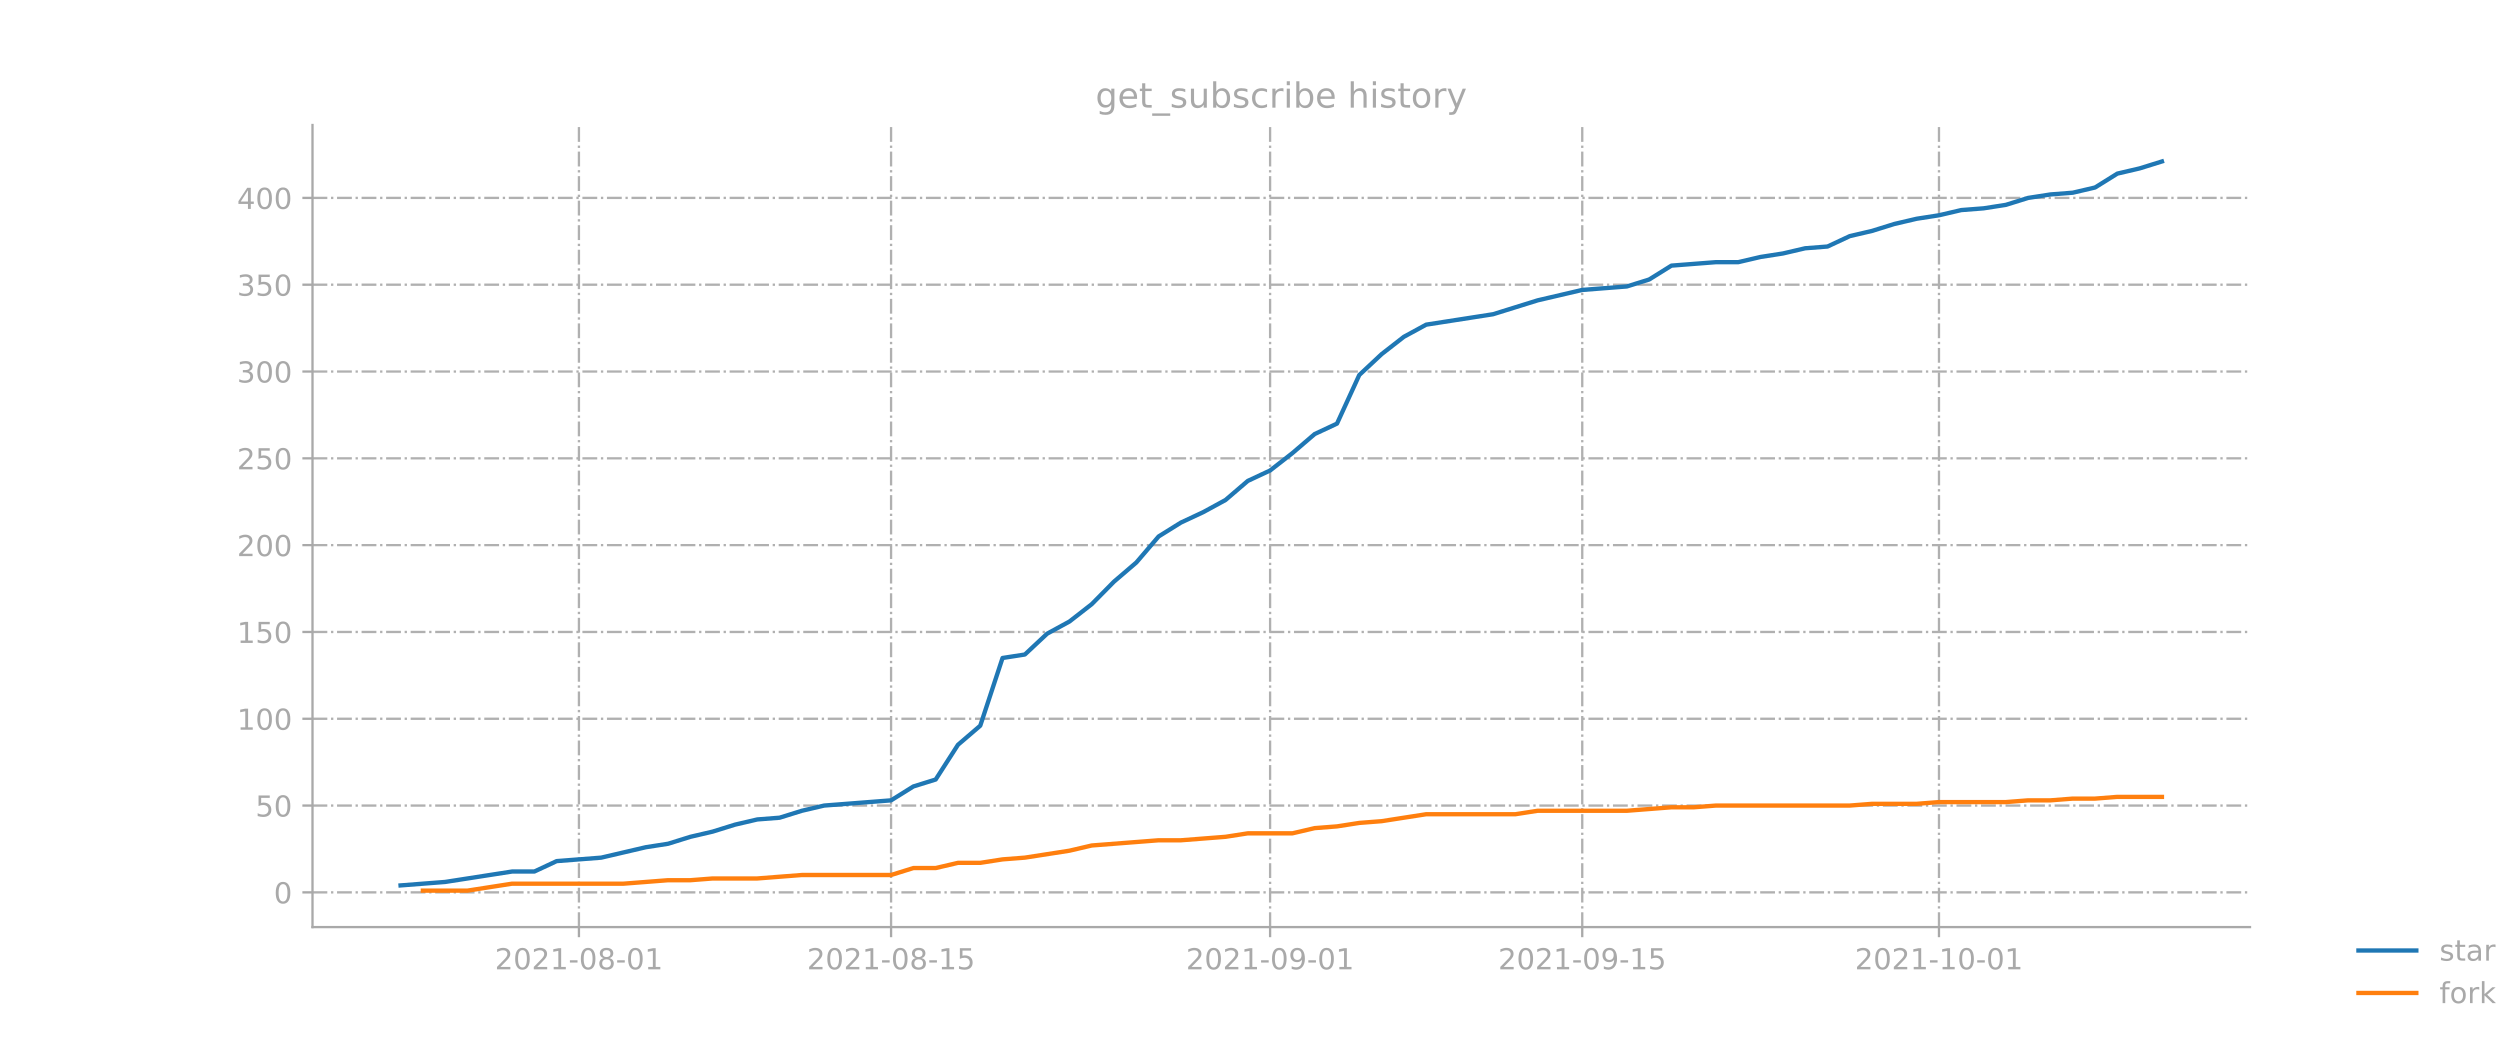
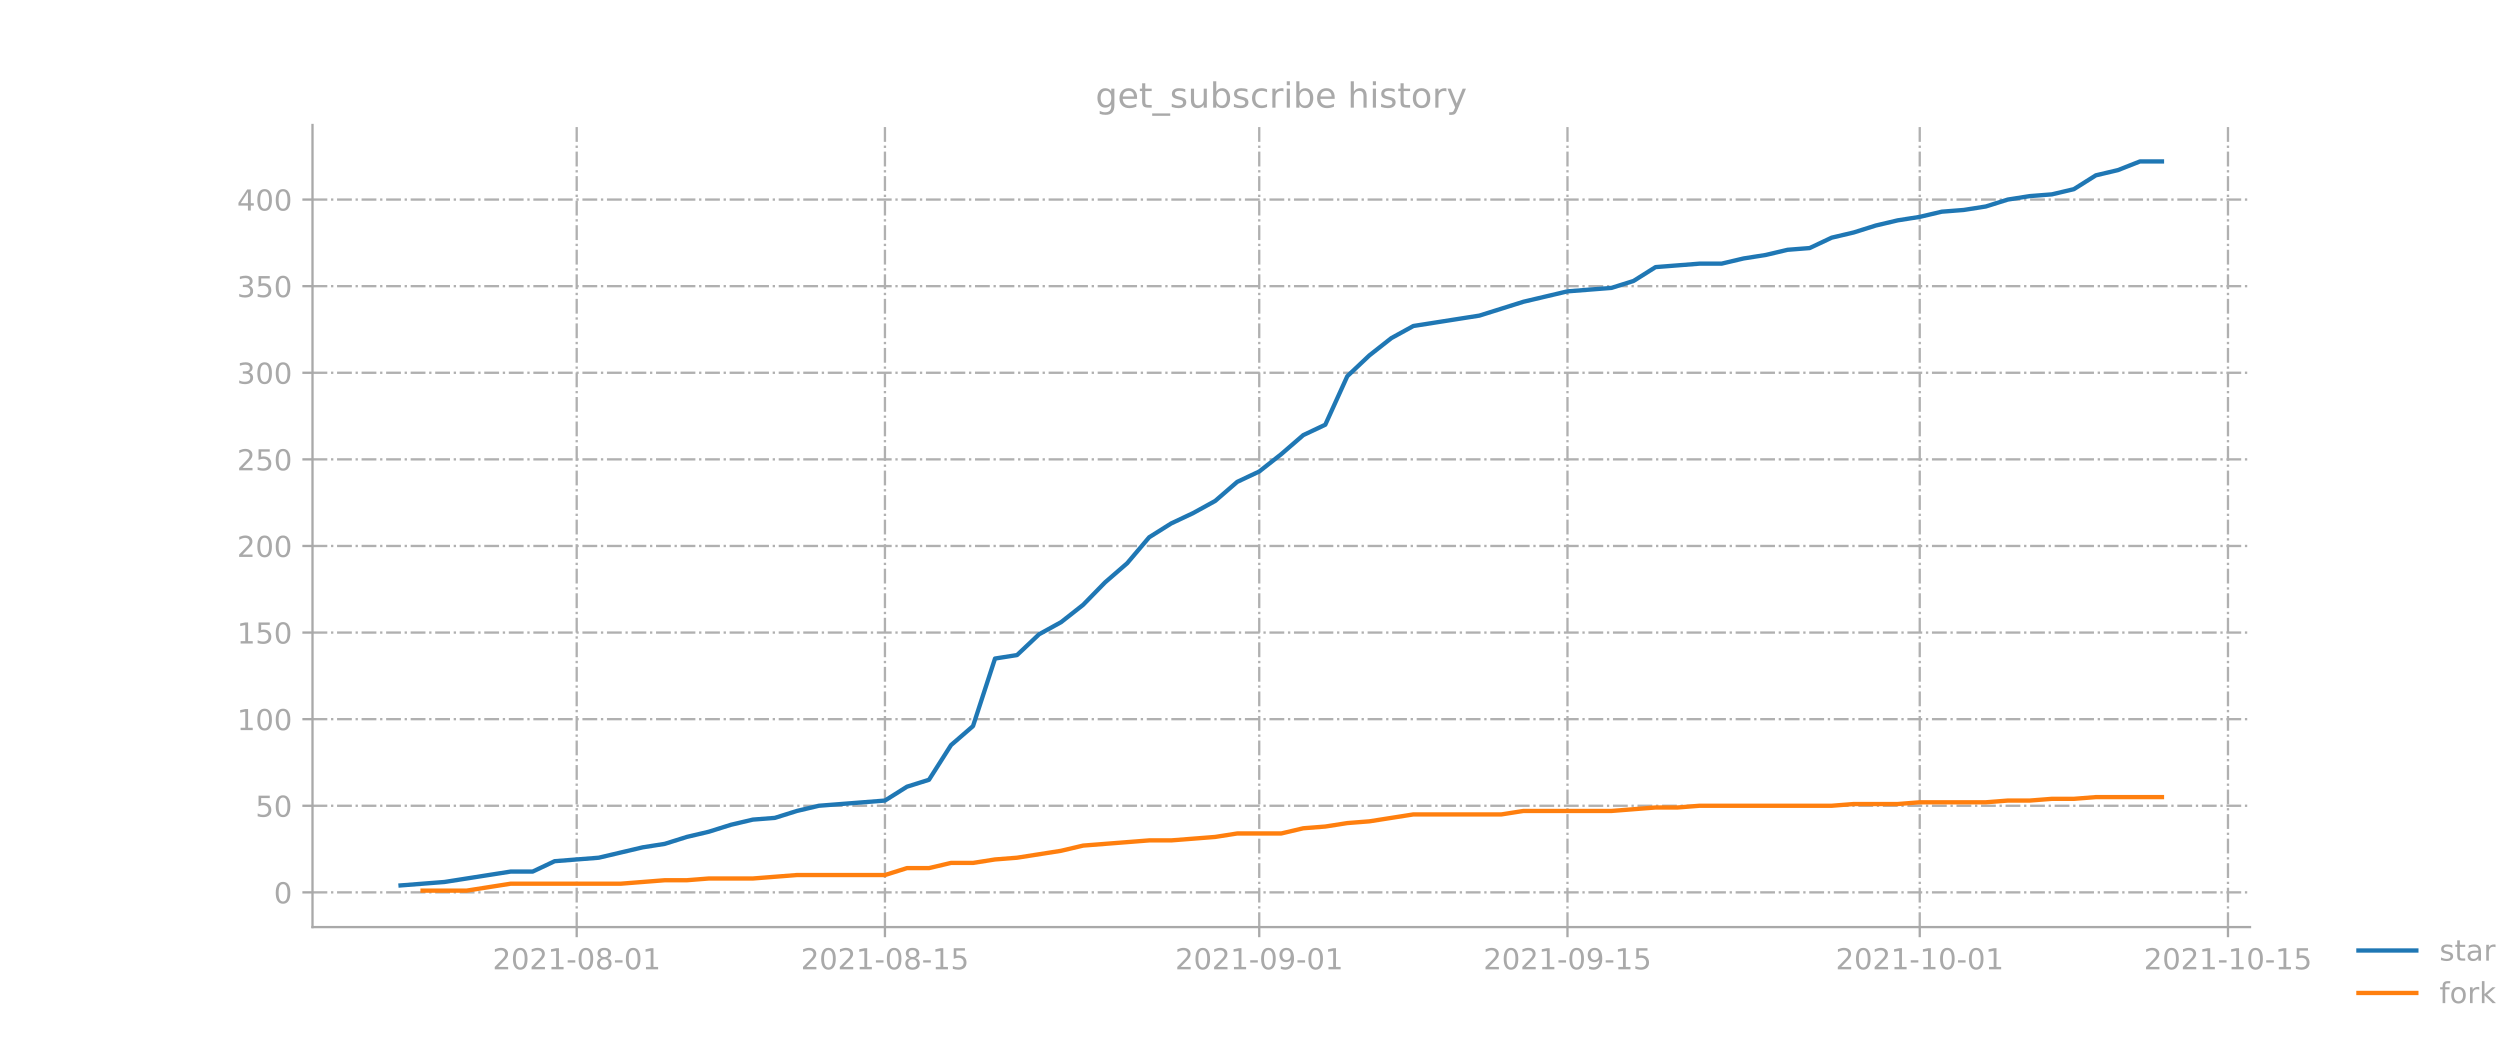
<svg xmlns="http://www.w3.org/2000/svg" xmlns:xlink="http://www.w3.org/1999/xlink" height="360pt" version="1.1" viewBox="0 0 864 360" width="864pt">
  <defs>
    <style type="text/css">*{stroke-linecap:butt;stroke-linejoin:round;}</style>
  </defs>
  <g id="figure_1">
    <g id="patch_1">
      <path d="M 0 360  L 864 360  L 864 0  L 0 0  z " style="fill:none;opacity:0;" />
    </g>
    <g id="axes_1">
      <g id="patch_2">
        <path d="M 108 320.4  L 777.6 320.4  L 777.6 43.2  L 108 43.2  z " style="fill:none;opacity:0;" />
      </g>
      <g id="matplotlib.axis_1">
        <g id="xtick_1">
          <g id="line2d_1">
-             <path clip-path="url(#p5ab5c7ff45)" d="M 200.08 320.4  L 200.08 43.2  " style="fill:none;stroke:#b0b0b0;stroke-dasharray:5.12,1.28,0.8,1.28;stroke-dashoffset:0;stroke-width:0.8;" />
+             <path clip-path="url(#p2d2131aa08)" d="M 199.309 320.4  L 199.309 43.2  " style="fill:none;stroke:#b0b0b0;stroke-dasharray:5.12,1.28,0.8,1.28;stroke-dashoffset:0;stroke-width:0.8;" />
          </g>
          <g id="line2d_2">
            <defs>
-               <path d="M 0 0  L 0 3.5  " id="m66e7837e22" style="stroke:#a9a9a9;stroke-width:0.8;" />
+               <path d="M 0 0  L 0 3.5  " id="mdf7e0c6a98" style="stroke:#a9a9a9;stroke-width:0.8;" />
            </defs>
            <g>
-               <use style="fill:#a9a9a9;stroke:#a9a9a9;stroke-width:0.8;" x="200.08" xlink:href="#m66e7837e22" y="320.4" />
+               <use style="fill:#a9a9a9;stroke:#a9a9a9;stroke-width:0.8;" x="199.309" xlink:href="#mdf7e0c6a98" y="320.4" />
            </g>
          </g>
          <g id="text_1">
-             <g style="fill:#a9a9a9;" transform="translate(171.0218 334.9984)scale(0.1 -0.1)">
+             <g style="fill:#a9a9a9;" transform="translate(170.2513 334.9984)scale(0.1 -0.1)">
              <defs>
                <path d="M 1228 531  L 3431 531  L 3431 0  L 469 0  L 469 531  Q 828 903 1448 1529  Q 2069 2156 2228 2338  Q 2531 2678 2651 2914  Q 2772 3150 2772 3378  Q 2772 3750 2511 3984  Q 2250 4219 1831 4219  Q 1534 4219 1204 4116  Q 875 4013 500 3803  L 500 4441  Q 881 4594 1212 4672  Q 1544 4750 1819 4750  Q 2544 4750 2975 4387  Q 3406 4025 3406 3419  Q 3406 3131 3298 2873  Q 3191 2616 2906 2266  Q 2828 2175 2409 1742  Q 1991 1309 1228 531  z " id="DejaVuSans-32" transform="scale(0.015625)" />
                <path d="M 2034 4250  Q 1547 4250 1301 3770  Q 1056 3291 1056 2328  Q 1056 1369 1301 889  Q 1547 409 2034 409  Q 2525 409 2770 889  Q 3016 1369 3016 2328  Q 3016 3291 2770 3770  Q 2525 4250 2034 4250  z M 2034 4750  Q 2819 4750 3233 4129  Q 3647 3509 3647 2328  Q 3647 1150 3233 529  Q 2819 -91 2034 -91  Q 1250 -91 836 529  Q 422 1150 422 2328  Q 422 3509 836 4129  Q 1250 4750 2034 4750  z " id="DejaVuSans-30" transform="scale(0.015625)" />
                <path d="M 794 531  L 1825 531  L 1825 4091  L 703 3866  L 703 4441  L 1819 4666  L 2450 4666  L 2450 531  L 3481 531  L 3481 0  L 794 0  L 794 531  z " id="DejaVuSans-31" transform="scale(0.015625)" />
                <path d="M 313 2009  L 1997 2009  L 1997 1497  L 313 1497  L 313 2009  z " id="DejaVuSans-2d" transform="scale(0.015625)" />
                <path d="M 2034 2216  Q 1584 2216 1326 1975  Q 1069 1734 1069 1313  Q 1069 891 1326 650  Q 1584 409 2034 409  Q 2484 409 2743 651  Q 3003 894 3003 1313  Q 3003 1734 2745 1975  Q 2488 2216 2034 2216  z M 1403 2484  Q 997 2584 770 2862  Q 544 3141 544 3541  Q 544 4100 942 4425  Q 1341 4750 2034 4750  Q 2731 4750 3128 4425  Q 3525 4100 3525 3541  Q 3525 3141 3298 2862  Q 3072 2584 2669 2484  Q 3125 2378 3379 2068  Q 3634 1759 3634 1313  Q 3634 634 3220 271  Q 2806 -91 2034 -91  Q 1263 -91 848 271  Q 434 634 434 1313  Q 434 1759 690 2068  Q 947 2378 1403 2484  z M 1172 3481  Q 1172 3119 1398 2916  Q 1625 2713 2034 2713  Q 2441 2713 2670 2916  Q 2900 3119 2900 3481  Q 2900 3844 2670 4047  Q 2441 4250 2034 4250  Q 1625 4250 1398 4047  Q 1172 3844 1172 3481  z " id="DejaVuSans-38" transform="scale(0.015625)" />
              </defs>
              <use xlink:href="#DejaVuSans-32" />
              <use x="63.623" xlink:href="#DejaVuSans-30" />
              <use x="127.246" xlink:href="#DejaVuSans-32" />
              <use x="190.869" xlink:href="#DejaVuSans-31" />
              <use x="254.492" xlink:href="#DejaVuSans-2d" />
              <use x="290.576" xlink:href="#DejaVuSans-30" />
              <use x="354.199" xlink:href="#DejaVuSans-38" />
              <use x="417.822" xlink:href="#DejaVuSans-2d" />
              <use x="453.906" xlink:href="#DejaVuSans-30" />
              <use x="517.529" xlink:href="#DejaVuSans-31" />
            </g>
          </g>
        </g>
        <g id="xtick_2">
          <g id="line2d_3">
-             <path clip-path="url(#p5ab5c7ff45)" d="M 307.955 320.4  L 307.955 43.2  " style="fill:none;stroke:#b0b0b0;stroke-dasharray:5.12,1.28,0.8,1.28;stroke-dashoffset:0;stroke-width:0.8;" />
+             <path clip-path="url(#p2d2131aa08)" d="M 305.836 320.4  L 305.836 43.2  " style="fill:none;stroke:#b0b0b0;stroke-dasharray:5.12,1.28,0.8,1.28;stroke-dashoffset:0;stroke-width:0.8;" />
          </g>
          <g id="line2d_4">
            <g>
-               <use style="fill:#a9a9a9;stroke:#a9a9a9;stroke-width:0.8;" x="307.955" xlink:href="#m66e7837e22" y="320.4" />
+               <use style="fill:#a9a9a9;stroke:#a9a9a9;stroke-width:0.8;" x="305.836" xlink:href="#mdf7e0c6a98" y="320.4" />
            </g>
          </g>
          <g id="text_2">
-             <g style="fill:#a9a9a9;" transform="translate(278.8975 334.9984)scale(0.1 -0.1)">
+             <g style="fill:#a9a9a9;" transform="translate(276.7786 334.9984)scale(0.1 -0.1)">
              <defs>
                <path d="M 691 4666  L 3169 4666  L 3169 4134  L 1269 4134  L 1269 2991  Q 1406 3038 1543 3061  Q 1681 3084 1819 3084  Q 2600 3084 3056 2656  Q 3513 2228 3513 1497  Q 3513 744 3044 326  Q 2575 -91 1722 -91  Q 1428 -91 1123 -41  Q 819 9 494 109  L 494 744  Q 775 591 1075 516  Q 1375 441 1709 441  Q 2250 441 2565 725  Q 2881 1009 2881 1497  Q 2881 1984 2565 2268  Q 2250 2553 1709 2553  Q 1456 2553 1204 2497  Q 953 2441 691 2322  L 691 4666  z " id="DejaVuSans-35" transform="scale(0.015625)" />
              </defs>
              <use xlink:href="#DejaVuSans-32" />
              <use x="63.623" xlink:href="#DejaVuSans-30" />
              <use x="127.246" xlink:href="#DejaVuSans-32" />
              <use x="190.869" xlink:href="#DejaVuSans-31" />
              <use x="254.492" xlink:href="#DejaVuSans-2d" />
              <use x="290.576" xlink:href="#DejaVuSans-30" />
              <use x="354.199" xlink:href="#DejaVuSans-38" />
              <use x="417.822" xlink:href="#DejaVuSans-2d" />
              <use x="453.906" xlink:href="#DejaVuSans-31" />
              <use x="517.529" xlink:href="#DejaVuSans-35" />
            </g>
          </g>
        </g>
        <g id="xtick_3">
          <g id="line2d_5">
-             <path clip-path="url(#p5ab5c7ff45)" d="M 438.947 320.4  L 438.947 43.2  " style="fill:none;stroke:#b0b0b0;stroke-dasharray:5.12,1.28,0.8,1.28;stroke-dashoffset:0;stroke-width:0.8;" />
+             <path clip-path="url(#p2d2131aa08)" d="M 435.191 320.4  L 435.191 43.2  " style="fill:none;stroke:#b0b0b0;stroke-dasharray:5.12,1.28,0.8,1.28;stroke-dashoffset:0;stroke-width:0.8;" />
          </g>
          <g id="line2d_6">
            <g>
-               <use style="fill:#a9a9a9;stroke:#a9a9a9;stroke-width:0.8;" x="438.947" xlink:href="#m66e7837e22" y="320.4" />
+               <use style="fill:#a9a9a9;stroke:#a9a9a9;stroke-width:0.8;" x="435.191" xlink:href="#mdf7e0c6a98" y="320.4" />
            </g>
          </g>
          <g id="text_3">
-             <g style="fill:#a9a9a9;" transform="translate(409.8895 334.9984)scale(0.1 -0.1)">
+             <g style="fill:#a9a9a9;" transform="translate(406.1331 334.9984)scale(0.1 -0.1)">
              <defs>
                <path d="M 703 97  L 703 672  Q 941 559 1184 500  Q 1428 441 1663 441  Q 2288 441 2617 861  Q 2947 1281 2994 2138  Q 2813 1869 2534 1725  Q 2256 1581 1919 1581  Q 1219 1581 811 2004  Q 403 2428 403 3163  Q 403 3881 828 4315  Q 1253 4750 1959 4750  Q 2769 4750 3195 4129  Q 3622 3509 3622 2328  Q 3622 1225 3098 567  Q 2575 -91 1691 -91  Q 1453 -91 1209 -44  Q 966 3 703 97  z M 1959 2075  Q 2384 2075 2632 2365  Q 2881 2656 2881 3163  Q 2881 3666 2632 3958  Q 2384 4250 1959 4250  Q 1534 4250 1286 3958  Q 1038 3666 1038 3163  Q 1038 2656 1286 2365  Q 1534 2075 1959 2075  z " id="DejaVuSans-39" transform="scale(0.015625)" />
              </defs>
              <use xlink:href="#DejaVuSans-32" />
              <use x="63.623" xlink:href="#DejaVuSans-30" />
              <use x="127.246" xlink:href="#DejaVuSans-32" />
              <use x="190.869" xlink:href="#DejaVuSans-31" />
              <use x="254.492" xlink:href="#DejaVuSans-2d" />
              <use x="290.576" xlink:href="#DejaVuSans-30" />
              <use x="354.199" xlink:href="#DejaVuSans-39" />
              <use x="417.822" xlink:href="#DejaVuSans-2d" />
              <use x="453.906" xlink:href="#DejaVuSans-30" />
              <use x="517.529" xlink:href="#DejaVuSans-31" />
            </g>
          </g>
        </g>
        <g id="xtick_4">
          <g id="line2d_7">
-             <path clip-path="url(#p5ab5c7ff45)" d="M 546.823 320.4  L 546.823 43.2  " style="fill:none;stroke:#b0b0b0;stroke-dasharray:5.12,1.28,0.8,1.28;stroke-dashoffset:0;stroke-width:0.8;" />
+             <path clip-path="url(#p2d2131aa08)" d="M 541.718 320.4  L 541.718 43.2  " style="fill:none;stroke:#b0b0b0;stroke-dasharray:5.12,1.28,0.8,1.28;stroke-dashoffset:0;stroke-width:0.8;" />
          </g>
          <g id="line2d_8">
            <g>
-               <use style="fill:#a9a9a9;stroke:#a9a9a9;stroke-width:0.8;" x="546.823" xlink:href="#m66e7837e22" y="320.4" />
+               <use style="fill:#a9a9a9;stroke:#a9a9a9;stroke-width:0.8;" x="541.718" xlink:href="#mdf7e0c6a98" y="320.4" />
            </g>
          </g>
          <g id="text_4">
-             <g style="fill:#a9a9a9;" transform="translate(517.7652 334.9984)scale(0.1 -0.1)">
+             <g style="fill:#a9a9a9;" transform="translate(512.6604 334.9984)scale(0.1 -0.1)">
              <use xlink:href="#DejaVuSans-32" />
              <use x="63.623" xlink:href="#DejaVuSans-30" />
              <use x="127.246" xlink:href="#DejaVuSans-32" />
              <use x="190.869" xlink:href="#DejaVuSans-31" />
              <use x="254.492" xlink:href="#DejaVuSans-2d" />
              <use x="290.576" xlink:href="#DejaVuSans-30" />
              <use x="354.199" xlink:href="#DejaVuSans-39" />
              <use x="417.822" xlink:href="#DejaVuSans-2d" />
              <use x="453.906" xlink:href="#DejaVuSans-31" />
              <use x="517.529" xlink:href="#DejaVuSans-35" />
            </g>
          </g>
        </g>
        <g id="xtick_5">
          <g id="line2d_9">
-             <path clip-path="url(#p5ab5c7ff45)" d="M 670.11 320.4  L 670.11 43.2  " style="fill:none;stroke:#b0b0b0;stroke-dasharray:5.12,1.28,0.8,1.28;stroke-dashoffset:0;stroke-width:0.8;" />
+             <path clip-path="url(#p2d2131aa08)" d="M 663.464 320.4  L 663.464 43.2  " style="fill:none;stroke:#b0b0b0;stroke-dasharray:5.12,1.28,0.8,1.28;stroke-dashoffset:0;stroke-width:0.8;" />
          </g>
          <g id="line2d_10">
            <g>
-               <use style="fill:#a9a9a9;stroke:#a9a9a9;stroke-width:0.8;" x="670.11" xlink:href="#m66e7837e22" y="320.4" />
+               <use style="fill:#a9a9a9;stroke:#a9a9a9;stroke-width:0.8;" x="663.464" xlink:href="#mdf7e0c6a98" y="320.4" />
            </g>
          </g>
          <g id="text_5">
-             <g style="fill:#a9a9a9;" transform="translate(641.0517 334.9984)scale(0.1 -0.1)">
+             <g style="fill:#a9a9a9;" transform="translate(634.4058 334.9984)scale(0.1 -0.1)">
              <use xlink:href="#DejaVuSans-32" />
              <use x="63.623" xlink:href="#DejaVuSans-30" />
              <use x="127.246" xlink:href="#DejaVuSans-32" />
              <use x="190.869" xlink:href="#DejaVuSans-31" />
              <use x="254.492" xlink:href="#DejaVuSans-2d" />
              <use x="290.576" xlink:href="#DejaVuSans-31" />
              <use x="354.199" xlink:href="#DejaVuSans-30" />
              <use x="417.822" xlink:href="#DejaVuSans-2d" />
              <use x="453.906" xlink:href="#DejaVuSans-30" />
              <use x="517.529" xlink:href="#DejaVuSans-31" />
            </g>
          </g>
        </g>
+         <g id="xtick_6">
+           <g id="line2d_11">
+             <path clip-path="url(#p2d2131aa08)" d="M 769.991 320.4  L 769.991 43.2  " style="fill:none;stroke:#b0b0b0;stroke-dasharray:5.12,1.28,0.8,1.28;stroke-dashoffset:0;stroke-width:0.8;" />
+           </g>
+           <g id="line2d_12">
+             <g>
+               <use style="fill:#a9a9a9;stroke:#a9a9a9;stroke-width:0.8;" x="769.991" xlink:href="#mdf7e0c6a98" y="320.4" />
+             </g>
+           </g>
+           <g id="text_6">
+             <g style="fill:#a9a9a9;" transform="translate(740.9331 334.9984)scale(0.1 -0.1)">
+               <use xlink:href="#DejaVuSans-32" />
+               <use x="63.623" xlink:href="#DejaVuSans-30" />
+               <use x="127.246" xlink:href="#DejaVuSans-32" />
+               <use x="190.869" xlink:href="#DejaVuSans-31" />
+               <use x="254.492" xlink:href="#DejaVuSans-2d" />
+               <use x="290.576" xlink:href="#DejaVuSans-31" />
+               <use x="354.199" xlink:href="#DejaVuSans-30" />
+               <use x="417.822" xlink:href="#DejaVuSans-2d" />
+               <use x="453.906" xlink:href="#DejaVuSans-31" />
+               <use x="517.529" xlink:href="#DejaVuSans-35" />
+             </g>
+           </g>
+         </g>
      </g>
      <g id="matplotlib.axis_2">
        <g id="ytick_1">
-           <g id="line2d_11">
-             <path clip-path="url(#p5ab5c7ff45)" d="M 108 308.4  L 777.6 308.4  " style="fill:none;stroke:#b0b0b0;stroke-dasharray:5.12,1.28,0.8,1.28;stroke-dashoffset:0;stroke-width:0.8;" />
-           </g>
-           <g id="line2d_12">
+           <g id="line2d_13">
+             <path clip-path="url(#p2d2131aa08)" d="M 108 308.399  L 777.6 308.399  " style="fill:none;stroke:#b0b0b0;stroke-dasharray:5.12,1.28,0.8,1.28;stroke-dashoffset:0;stroke-width:0.8;" />
+           </g>
+           <g id="line2d_14">
            <defs>
-               <path d="M 0 0  L -3.5 0  " id="m8a94a80aea" style="stroke:#a9a9a9;stroke-width:0.8;" />
+               <path d="M 0 0  L -3.5 0  " id="mcc36fa6bef" style="stroke:#a9a9a9;stroke-width:0.8;" />
            </defs>
            <g>
-               <use style="fill:#a9a9a9;stroke:#a9a9a9;stroke-width:0.8;" x="108" xlink:href="#m8a94a80aea" y="308.4" />
-             </g>
-           </g>
-           <g id="text_6">
-             <g style="fill:#a9a9a9;" transform="translate(94.6375 312.1992)scale(0.1 -0.1)">
+               <use style="fill:#a9a9a9;stroke:#a9a9a9;stroke-width:0.8;" x="108" xlink:href="#mcc36fa6bef" y="308.399" />
+             </g>
+           </g>
+           <g id="text_7">
+             <g style="fill:#a9a9a9;" transform="translate(94.6375 312.1978)scale(0.1 -0.1)">
              <use xlink:href="#DejaVuSans-30" />
            </g>
          </g>
        </g>
        <g id="ytick_2">
-           <g id="line2d_13">
-             <path clip-path="url(#p5ab5c7ff45)" d="M 108 278.4  L 777.6 278.4  " style="fill:none;stroke:#b0b0b0;stroke-dasharray:5.12,1.28,0.8,1.28;stroke-dashoffset:0;stroke-width:0.8;" />
-           </g>
-           <g id="line2d_14">
-             <g>
-               <use style="fill:#a9a9a9;stroke:#a9a9a9;stroke-width:0.8;" x="108" xlink:href="#m8a94a80aea" y="278.4" />
-             </g>
-           </g>
-           <g id="text_7">
-             <g style="fill:#a9a9a9;" transform="translate(88.275 282.1992)scale(0.1 -0.1)">
+           <g id="line2d_15">
+             <path clip-path="url(#p2d2131aa08)" d="M 108 278.47  L 777.6 278.47  " style="fill:none;stroke:#b0b0b0;stroke-dasharray:5.12,1.28,0.8,1.28;stroke-dashoffset:0;stroke-width:0.8;" />
+           </g>
+           <g id="line2d_16">
+             <g>
+               <use style="fill:#a9a9a9;stroke:#a9a9a9;stroke-width:0.8;" x="108" xlink:href="#mcc36fa6bef" y="278.47" />
+             </g>
+           </g>
+           <g id="text_8">
+             <g style="fill:#a9a9a9;" transform="translate(88.275 282.2691)scale(0.1 -0.1)">
              <use xlink:href="#DejaVuSans-35" />
              <use x="63.623" xlink:href="#DejaVuSans-30" />
            </g>
          </g>
        </g>
        <g id="ytick_3">
-           <g id="line2d_15">
-             <path clip-path="url(#p5ab5c7ff45)" d="M 108 248.4  L 777.6 248.4  " style="fill:none;stroke:#b0b0b0;stroke-dasharray:5.12,1.28,0.8,1.28;stroke-dashoffset:0;stroke-width:0.8;" />
-           </g>
-           <g id="line2d_16">
-             <g>
-               <use style="fill:#a9a9a9;stroke:#a9a9a9;stroke-width:0.8;" x="108" xlink:href="#m8a94a80aea" y="248.4" />
-             </g>
-           </g>
-           <g id="text_8">
-             <g style="fill:#a9a9a9;" transform="translate(81.9125 252.1992)scale(0.1 -0.1)">
+           <g id="line2d_17">
+             <path clip-path="url(#p2d2131aa08)" d="M 108 248.541  L 777.6 248.541  " style="fill:none;stroke:#b0b0b0;stroke-dasharray:5.12,1.28,0.8,1.28;stroke-dashoffset:0;stroke-width:0.8;" />
+           </g>
+           <g id="line2d_18">
+             <g>
+               <use style="fill:#a9a9a9;stroke:#a9a9a9;stroke-width:0.8;" x="108" xlink:href="#mcc36fa6bef" y="248.541" />
+             </g>
+           </g>
+           <g id="text_9">
+             <g style="fill:#a9a9a9;" transform="translate(81.9125 252.3403)scale(0.1 -0.1)">
              <use xlink:href="#DejaVuSans-31" />
              <use x="63.623" xlink:href="#DejaVuSans-30" />
              <use x="127.246" xlink:href="#DejaVuSans-30" />
            </g>
          </g>
        </g>
        <g id="ytick_4">
-           <g id="line2d_17">
-             <path clip-path="url(#p5ab5c7ff45)" d="M 108 218.4  L 777.6 218.4  " style="fill:none;stroke:#b0b0b0;stroke-dasharray:5.12,1.28,0.8,1.28;stroke-dashoffset:0;stroke-width:0.8;" />
-           </g>
-           <g id="line2d_18">
-             <g>
-               <use style="fill:#a9a9a9;stroke:#a9a9a9;stroke-width:0.8;" x="108" xlink:href="#m8a94a80aea" y="218.4" />
-             </g>
-           </g>
-           <g id="text_9">
-             <g style="fill:#a9a9a9;" transform="translate(81.9125 222.1992)scale(0.1 -0.1)">
+           <g id="line2d_19">
+             <path clip-path="url(#p2d2131aa08)" d="M 108 218.612  L 777.6 218.612  " style="fill:none;stroke:#b0b0b0;stroke-dasharray:5.12,1.28,0.8,1.28;stroke-dashoffset:0;stroke-width:0.8;" />
+           </g>
+           <g id="line2d_20">
+             <g>
+               <use style="fill:#a9a9a9;stroke:#a9a9a9;stroke-width:0.8;" x="108" xlink:href="#mcc36fa6bef" y="218.612" />
+             </g>
+           </g>
+           <g id="text_10">
+             <g style="fill:#a9a9a9;" transform="translate(81.9125 222.4116)scale(0.1 -0.1)">
              <use xlink:href="#DejaVuSans-31" />
              <use x="63.623" xlink:href="#DejaVuSans-35" />
              <use x="127.246" xlink:href="#DejaVuSans-30" />
            </g>
          </g>
        </g>
        <g id="ytick_5">
-           <g id="line2d_19">
-             <path clip-path="url(#p5ab5c7ff45)" d="M 108 188.4  L 777.6 188.4  " style="fill:none;stroke:#b0b0b0;stroke-dasharray:5.12,1.28,0.8,1.28;stroke-dashoffset:0;stroke-width:0.8;" />
-           </g>
-           <g id="line2d_20">
-             <g>
-               <use style="fill:#a9a9a9;stroke:#a9a9a9;stroke-width:0.8;" x="108" xlink:href="#m8a94a80aea" y="188.4" />
-             </g>
-           </g>
-           <g id="text_10">
-             <g style="fill:#a9a9a9;" transform="translate(81.9125 192.1992)scale(0.1 -0.1)">
+           <g id="line2d_21">
+             <path clip-path="url(#p2d2131aa08)" d="M 108 188.684  L 777.6 188.684  " style="fill:none;stroke:#b0b0b0;stroke-dasharray:5.12,1.28,0.8,1.28;stroke-dashoffset:0;stroke-width:0.8;" />
+           </g>
+           <g id="line2d_22">
+             <g>
+               <use style="fill:#a9a9a9;stroke:#a9a9a9;stroke-width:0.8;" x="108" xlink:href="#mcc36fa6bef" y="188.684" />
+             </g>
+           </g>
+           <g id="text_11">
+             <g style="fill:#a9a9a9;" transform="translate(81.9125 192.4828)scale(0.1 -0.1)">
              <use xlink:href="#DejaVuSans-32" />
              <use x="63.623" xlink:href="#DejaVuSans-30" />
              <use x="127.246" xlink:href="#DejaVuSans-30" />
            </g>
          </g>
        </g>
        <g id="ytick_6">
-           <g id="line2d_21">
-             <path clip-path="url(#p5ab5c7ff45)" d="M 108 158.4  L 777.6 158.4  " style="fill:none;stroke:#b0b0b0;stroke-dasharray:5.12,1.28,0.8,1.28;stroke-dashoffset:0;stroke-width:0.8;" />
-           </g>
-           <g id="line2d_22">
-             <g>
-               <use style="fill:#a9a9a9;stroke:#a9a9a9;stroke-width:0.8;" x="108" xlink:href="#m8a94a80aea" y="158.4" />
-             </g>
-           </g>
-           <g id="text_11">
-             <g style="fill:#a9a9a9;" transform="translate(81.9125 162.1992)scale(0.1 -0.1)">
+           <g id="line2d_23">
+             <path clip-path="url(#p2d2131aa08)" d="M 108 158.755  L 777.6 158.755  " style="fill:none;stroke:#b0b0b0;stroke-dasharray:5.12,1.28,0.8,1.28;stroke-dashoffset:0;stroke-width:0.8;" />
+           </g>
+           <g id="line2d_24">
+             <g>
+               <use style="fill:#a9a9a9;stroke:#a9a9a9;stroke-width:0.8;" x="108" xlink:href="#mcc36fa6bef" y="158.755" />
+             </g>
+           </g>
+           <g id="text_12">
+             <g style="fill:#a9a9a9;" transform="translate(81.9125 162.5541)scale(0.1 -0.1)">
              <use xlink:href="#DejaVuSans-32" />
              <use x="63.623" xlink:href="#DejaVuSans-35" />
              <use x="127.246" xlink:href="#DejaVuSans-30" />
            </g>
          </g>
        </g>
        <g id="ytick_7">
-           <g id="line2d_23">
-             <path clip-path="url(#p5ab5c7ff45)" d="M 108 128.4  L 777.6 128.4  " style="fill:none;stroke:#b0b0b0;stroke-dasharray:5.12,1.28,0.8,1.28;stroke-dashoffset:0;stroke-width:0.8;" />
-           </g>
-           <g id="line2d_24">
-             <g>
-               <use style="fill:#a9a9a9;stroke:#a9a9a9;stroke-width:0.8;" x="108" xlink:href="#m8a94a80aea" y="128.4" />
-             </g>
-           </g>
-           <g id="text_12">
-             <g style="fill:#a9a9a9;" transform="translate(81.9125 132.1992)scale(0.1 -0.1)">
+           <g id="line2d_25">
+             <path clip-path="url(#p2d2131aa08)" d="M 108 128.826  L 777.6 128.826  " style="fill:none;stroke:#b0b0b0;stroke-dasharray:5.12,1.28,0.8,1.28;stroke-dashoffset:0;stroke-width:0.8;" />
+           </g>
+           <g id="line2d_26">
+             <g>
+               <use style="fill:#a9a9a9;stroke:#a9a9a9;stroke-width:0.8;" x="108" xlink:href="#mcc36fa6bef" y="128.826" />
+             </g>
+           </g>
+           <g id="text_13">
+             <g style="fill:#a9a9a9;" transform="translate(81.9125 132.6253)scale(0.1 -0.1)">
              <defs>
                <path d="M 2597 2516  Q 3050 2419 3304 2112  Q 3559 1806 3559 1356  Q 3559 666 3084 287  Q 2609 -91 1734 -91  Q 1441 -91 1130 -33  Q 819 25 488 141  L 488 750  Q 750 597 1062 519  Q 1375 441 1716 441  Q 2309 441 2620 675  Q 2931 909 2931 1356  Q 2931 1769 2642 2001  Q 2353 2234 1838 2234  L 1294 2234  L 1294 2753  L 1863 2753  Q 2328 2753 2575 2939  Q 2822 3125 2822 3475  Q 2822 3834 2567 4026  Q 2313 4219 1838 4219  Q 1578 4219 1281 4162  Q 984 4106 628 3988  L 628 4550  Q 988 4650 1302 4700  Q 1616 4750 1894 4750  Q 2613 4750 3031 4423  Q 3450 4097 3450 3541  Q 3450 3153 3228 2886  Q 3006 2619 2597 2516  z " id="DejaVuSans-33" transform="scale(0.015625)" />
              </defs>
              <use xlink:href="#DejaVuSans-33" />
              <use x="63.623" xlink:href="#DejaVuSans-30" />
              <use x="127.246" xlink:href="#DejaVuSans-30" />
            </g>
          </g>
        </g>
        <g id="ytick_8">
-           <g id="line2d_25">
-             <path clip-path="url(#p5ab5c7ff45)" d="M 108 98.4  L 777.6 98.4  " style="fill:none;stroke:#b0b0b0;stroke-dasharray:5.12,1.28,0.8,1.28;stroke-dashoffset:0;stroke-width:0.8;" />
-           </g>
-           <g id="line2d_26">
-             <g>
-               <use style="fill:#a9a9a9;stroke:#a9a9a9;stroke-width:0.8;" x="108" xlink:href="#m8a94a80aea" y="98.4" />
-             </g>
-           </g>
-           <g id="text_13">
-             <g style="fill:#a9a9a9;" transform="translate(81.9125 102.1992)scale(0.1 -0.1)">
+           <g id="line2d_27">
+             <path clip-path="url(#p2d2131aa08)" d="M 108 98.897  L 777.6 98.897  " style="fill:none;stroke:#b0b0b0;stroke-dasharray:5.12,1.28,0.8,1.28;stroke-dashoffset:0;stroke-width:0.8;" />
+           </g>
+           <g id="line2d_28">
+             <g>
+               <use style="fill:#a9a9a9;stroke:#a9a9a9;stroke-width:0.8;" x="108" xlink:href="#mcc36fa6bef" y="98.897" />
+             </g>
+           </g>
+           <g id="text_14">
+             <g style="fill:#a9a9a9;" transform="translate(81.9125 102.6966)scale(0.1 -0.1)">
              <use xlink:href="#DejaVuSans-33" />
              <use x="63.623" xlink:href="#DejaVuSans-35" />
              <use x="127.246" xlink:href="#DejaVuSans-30" />
            </g>
          </g>
        </g>
        <g id="ytick_9">
-           <g id="line2d_27">
-             <path clip-path="url(#p5ab5c7ff45)" d="M 108 68.4  L 777.6 68.4  " style="fill:none;stroke:#b0b0b0;stroke-dasharray:5.12,1.28,0.8,1.28;stroke-dashoffset:0;stroke-width:0.8;" />
-           </g>
-           <g id="line2d_28">
-             <g>
-               <use style="fill:#a9a9a9;stroke:#a9a9a9;stroke-width:0.8;" x="108" xlink:href="#m8a94a80aea" y="68.4" />
-             </g>
-           </g>
-           <g id="text_14">
-             <g style="fill:#a9a9a9;" transform="translate(81.9125 72.19922)scale(0.1 -0.1)">
+           <g id="line2d_29">
+             <path clip-path="url(#p2d2131aa08)" d="M 108 68.969  L 777.6 68.969  " style="fill:none;stroke:#b0b0b0;stroke-dasharray:5.12,1.28,0.8,1.28;stroke-dashoffset:0;stroke-width:0.8;" />
+           </g>
+           <g id="line2d_30">
+             <g>
+               <use style="fill:#a9a9a9;stroke:#a9a9a9;stroke-width:0.8;" x="108" xlink:href="#mcc36fa6bef" y="68.969" />
+             </g>
+           </g>
+           <g id="text_15">
+             <g style="fill:#a9a9a9;" transform="translate(81.9125 72.76787)scale(0.1 -0.1)">
              <defs>
                <path d="M 2419 4116  L 825 1625  L 2419 1625  L 2419 4116  z M 2253 4666  L 3047 4666  L 3047 1625  L 3713 1625  L 3713 1100  L 3047 1100  L 3047 0  L 2419 0  L 2419 1100  L 313 1100  L 313 1709  L 2253 4666  z " id="DejaVuSans-34" transform="scale(0.015625)" />
              </defs>
              <use xlink:href="#DejaVuSans-34" />
              <use x="63.623" xlink:href="#DejaVuSans-30" />
              <use x="127.246" xlink:href="#DejaVuSans-30" />
            </g>
          </g>
        </g>
      </g>
-       <g id="line2d_29">
-         <path clip-path="url(#p5ab5c7ff45)" d="M 138.436 306  L 146.142 305.4  L 153.847 304.8  L 161.553 303.6  L 169.258 302.4  L 176.963 301.2  L 184.669 301.2  L 192.374 297.6  L 200.08 297  L 207.785 296.4  L 215.49 294.6  L 223.196 292.8  L 230.901 291.6  L 238.607 289.2  L 246.312 287.4  L 254.017 285  L 261.723 283.2  L 269.428 282.6  L 277.134 280.2  L 284.839 278.4  L 292.545 277.8  L 300.25 277.2  L 307.955 276.6  L 315.661 271.8  L 323.366 269.4  L 331.072 257.4  L 338.777 250.8  L 346.482 227.4  L 354.188 226.2  L 361.893 219  L 369.599 214.8  L 377.304 208.8  L 385.009 201  L 392.715 194.4  L 400.42 185.4  L 408.126 180.6  L 415.831 177  L 423.536 172.8  L 431.242 166.2  L 438.947 162.6  L 446.653 156.6  L 454.358 150  L 462.064 146.4  L 469.769 129.6  L 477.474 122.4  L 485.18 116.4  L 492.885 112.2  L 500.591 111  L 508.296 109.8  L 516.001 108.6  L 523.707 106.2  L 531.412 103.8  L 539.118 102  L 546.823 100.2  L 554.528 99.6  L 562.234 99  L 569.939 96.6  L 577.645 91.8  L 585.35 91.2  L 593.055 90.6  L 600.761 90.6  L 608.466 88.8  L 616.172 87.6  L 623.877 85.8  L 631.583 85.2  L 639.288 81.6  L 646.993 79.8  L 654.699 77.4  L 662.404 75.6  L 670.11 74.4  L 677.815 72.6  L 685.52 72  L 693.226 70.8  L 700.931 68.4  L 708.637 67.2  L 716.342 66.6  L 724.047 64.8  L 731.753 60  L 739.458 58.2  L 747.164 55.8  " style="fill:none;stroke:#1f77b4;stroke-linecap:square;stroke-width:1.5;" />
-       </g>
-       <g id="line2d_30">
-         <path clip-path="url(#p5ab5c7ff45)" d="M 146.142 307.8  L 153.847 307.8  L 161.553 307.8  L 169.258 306.6  L 176.963 305.4  L 184.669 305.4  L 192.374 305.4  L 200.08 305.4  L 207.785 305.4  L 215.49 305.4  L 223.196 304.8  L 230.901 304.2  L 238.607 304.2  L 246.312 303.6  L 254.017 303.6  L 261.723 303.6  L 269.428 303  L 277.134 302.4  L 284.839 302.4  L 292.545 302.4  L 300.25 302.4  L 307.955 302.4  L 315.661 300  L 323.366 300  L 331.072 298.2  L 338.777 298.2  L 346.482 297  L 354.188 296.4  L 361.893 295.2  L 369.599 294  L 377.304 292.2  L 385.009 291.6  L 392.715 291  L 400.42 290.4  L 408.126 290.4  L 415.831 289.8  L 423.536 289.2  L 431.242 288  L 438.947 288  L 446.653 288  L 454.358 286.2  L 462.064 285.6  L 469.769 284.4  L 477.474 283.8  L 485.18 282.6  L 492.885 281.4  L 500.591 281.4  L 508.296 281.4  L 516.001 281.4  L 523.707 281.4  L 531.412 280.2  L 539.118 280.2  L 546.823 280.2  L 554.528 280.2  L 562.234 280.2  L 569.939 279.6  L 577.645 279  L 585.35 279  L 593.055 278.4  L 600.761 278.4  L 608.466 278.4  L 616.172 278.4  L 623.877 278.4  L 631.583 278.4  L 639.288 278.4  L 646.993 277.8  L 654.699 277.8  L 662.404 277.8  L 670.11 277.2  L 677.815 277.2  L 685.52 277.2  L 693.226 277.2  L 700.931 276.6  L 708.637 276.6  L 716.342 276  L 724.047 276  L 731.753 275.4  L 739.458 275.4  L 747.164 275.4  " style="fill:none;stroke:#ff7f0e;stroke-linecap:square;stroke-width:1.5;" />
+       <g id="line2d_31">
+         <path clip-path="url(#p2d2131aa08)" d="M 138.436 306.004  L 146.045 305.406  L 153.655 304.807  L 161.264 303.61  L 168.873 302.413  L 176.482 301.216  L 184.091 301.216  L 191.7 297.624  L 199.309 297.026  L 206.918 296.427  L 214.527 294.631  L 222.136 292.836  L 229.745 291.638  L 237.355 289.244  L 244.964 287.448  L 252.573 285.054  L 260.182 283.258  L 267.791 282.66  L 275.4 280.266  L 283.009 278.47  L 290.618 277.871  L 298.227 277.273  L 305.836 276.674  L 313.445 271.886  L 321.055 269.491  L 328.664 257.52  L 336.273 250.935  L 343.882 227.591  L 351.491 226.394  L 359.1 219.211  L 366.709 215.021  L 374.318 209.035  L 381.927 201.254  L 389.536 194.669  L 397.145 185.691  L 404.755 180.902  L 412.364 177.311  L 419.973 173.121  L 427.582 166.536  L 435.191 162.945  L 442.8 156.959  L 450.409 150.375  L 458.018 146.783  L 465.627 130.023  L 473.236 122.84  L 480.845 116.855  L 488.455 112.665  L 496.064 111.467  L 503.673 110.27  L 511.282 109.073  L 518.891 106.679  L 526.5 104.285  L 534.109 102.489  L 541.718 100.693  L 549.327 100.095  L 556.936 99.496  L 564.545 97.102  L 572.155 92.313  L 579.764 91.714  L 587.373 91.116  L 594.982 91.116  L 602.591 89.32  L 610.2 88.123  L 617.809 86.327  L 625.418 85.729  L 633.027 82.137  L 640.636 80.342  L 648.245 77.947  L 655.855 76.152  L 663.464 74.954  L 671.073 73.159  L 678.682 72.56  L 686.291 71.363  L 693.9 68.969  L 701.509 67.771  L 709.118 67.173  L 716.727 65.377  L 724.336 60.589  L 731.945 58.793  L 739.555 55.8  L 747.164 55.8  " style="fill:none;stroke:#1f77b4;stroke-linecap:square;stroke-width:1.5;" />
+       </g>
+       <g id="line2d_32">
+         <path clip-path="url(#p2d2131aa08)" d="M 146.045 307.8  L 153.655 307.8  L 161.264 307.8  L 168.873 306.603  L 176.482 305.406  L 184.091 305.406  L 191.7 305.406  L 199.309 305.406  L 206.918 305.406  L 214.527 305.406  L 222.136 304.807  L 229.745 304.209  L 237.355 304.209  L 244.964 303.61  L 252.573 303.61  L 260.182 303.61  L 267.791 303.011  L 275.4 302.413  L 283.009 302.413  L 290.618 302.413  L 298.227 302.413  L 305.836 302.413  L 313.445 300.019  L 321.055 300.019  L 328.664 298.223  L 336.273 298.223  L 343.882 297.026  L 351.491 296.427  L 359.1 295.23  L 366.709 294.033  L 374.318 292.237  L 381.927 291.638  L 389.536 291.04  L 397.145 290.441  L 404.755 290.441  L 412.364 289.843  L 419.973 289.244  L 427.582 288.047  L 435.191 288.047  L 442.8 288.047  L 450.409 286.251  L 458.018 285.653  L 465.627 284.456  L 473.236 283.857  L 480.845 282.66  L 488.455 281.463  L 496.064 281.463  L 503.673 281.463  L 511.282 281.463  L 518.891 281.463  L 526.5 280.266  L 534.109 280.266  L 541.718 280.266  L 549.327 280.266  L 556.936 280.266  L 564.545 279.667  L 572.155 279.068  L 579.764 279.068  L 587.373 278.47  L 594.982 278.47  L 602.591 278.47  L 610.2 278.47  L 617.809 278.47  L 625.418 278.47  L 633.027 278.47  L 640.636 277.871  L 648.245 277.871  L 655.855 277.871  L 663.464 277.273  L 671.073 277.273  L 678.682 277.273  L 686.291 277.273  L 693.9 276.674  L 701.509 276.674  L 709.118 276.076  L 716.727 276.076  L 724.336 275.477  L 731.945 275.477  L 739.555 275.477  L 747.164 275.477  " style="fill:none;stroke:#ff7f0e;stroke-linecap:square;stroke-width:1.5;" />
      </g>
      <g id="patch_3">
        <path d="M 108 320.4  L 108 43.2  " style="fill:none;stroke:#a9a9a9;stroke-linecap:square;stroke-linejoin:miter;stroke-width:0.8;" />
      </g>
      <g id="patch_4">
        <path d="M 777.6 320.4  L 777.6 43.2  " style="fill:none;" />
      </g>
      <g id="patch_5">
        <path d="M 108 320.4  L 777.6 320.4  " style="fill:none;stroke:#a9a9a9;stroke-linecap:square;stroke-linejoin:miter;stroke-width:0.8;" />
      </g>
      <g id="patch_6">
        <path d="M 108 43.2  L 777.6 43.2  " style="fill:none;" />
      </g>
-       <g id="text_15">
+       <g id="text_16">
        <g style="fill:#a9a9a9;" transform="translate(378.6075 37.2)scale(0.12 -0.12)">
          <defs>
            <path d="M 2906 1791  Q 2906 2416 2648 2759  Q 2391 3103 1925 3103  Q 1463 3103 1205 2759  Q 947 2416 947 1791  Q 947 1169 1205 825  Q 1463 481 1925 481  Q 2391 481 2648 825  Q 2906 1169 2906 1791  z M 3481 434  Q 3481 -459 3084 -895  Q 2688 -1331 1869 -1331  Q 1566 -1331 1297 -1286  Q 1028 -1241 775 -1147  L 775 -588  Q 1028 -725 1275 -790  Q 1522 -856 1778 -856  Q 2344 -856 2625 -561  Q 2906 -266 2906 331  L 2906 616  Q 2728 306 2450 153  Q 2172 0 1784 0  Q 1141 0 747 490  Q 353 981 353 1791  Q 353 2603 747 3093  Q 1141 3584 1784 3584  Q 2172 3584 2450 3431  Q 2728 3278 2906 2969  L 2906 3500  L 3481 3500  L 3481 434  z " id="DejaVuSans-67" transform="scale(0.015625)" />
            <path d="M 3597 1894  L 3597 1613  L 953 1613  Q 991 1019 1311 708  Q 1631 397 2203 397  Q 2534 397 2845 478  Q 3156 559 3463 722  L 3463 178  Q 3153 47 2828 -22  Q 2503 -91 2169 -91  Q 1331 -91 842 396  Q 353 884 353 1716  Q 353 2575 817 3079  Q 1281 3584 2069 3584  Q 2775 3584 3186 3129  Q 3597 2675 3597 1894  z M 3022 2063  Q 3016 2534 2758 2815  Q 2500 3097 2075 3097  Q 1594 3097 1305 2825  Q 1016 2553 972 2059  L 3022 2063  z " id="DejaVuSans-65" transform="scale(0.015625)" />
            <path d="M 1172 4494  L 1172 3500  L 2356 3500  L 2356 3053  L 1172 3053  L 1172 1153  Q 1172 725 1289 603  Q 1406 481 1766 481  L 2356 481  L 2356 0  L 1766 0  Q 1100 0 847 248  Q 594 497 594 1153  L 594 3053  L 172 3053  L 172 3500  L 594 3500  L 594 4494  L 1172 4494  z " id="DejaVuSans-74" transform="scale(0.015625)" />
            <path d="M 3263 -1063  L 3263 -1509  L -63 -1509  L -63 -1063  L 3263 -1063  z " id="DejaVuSans-5f" transform="scale(0.015625)" />
            <path d="M 2834 3397  L 2834 2853  Q 2591 2978 2328 3040  Q 2066 3103 1784 3103  Q 1356 3103 1142 2972  Q 928 2841 928 2578  Q 928 2378 1081 2264  Q 1234 2150 1697 2047  L 1894 2003  Q 2506 1872 2764 1633  Q 3022 1394 3022 966  Q 3022 478 2636 193  Q 2250 -91 1575 -91  Q 1294 -91 989 -36  Q 684 19 347 128  L 347 722  Q 666 556 975 473  Q 1284 391 1588 391  Q 1994 391 2212 530  Q 2431 669 2431 922  Q 2431 1156 2273 1281  Q 2116 1406 1581 1522  L 1381 1569  Q 847 1681 609 1914  Q 372 2147 372 2553  Q 372 3047 722 3315  Q 1072 3584 1716 3584  Q 2034 3584 2315 3537  Q 2597 3491 2834 3397  z " id="DejaVuSans-73" transform="scale(0.015625)" />
            <path d="M 544 1381  L 544 3500  L 1119 3500  L 1119 1403  Q 1119 906 1312 657  Q 1506 409 1894 409  Q 2359 409 2629 706  Q 2900 1003 2900 1516  L 2900 3500  L 3475 3500  L 3475 0  L 2900 0  L 2900 538  Q 2691 219 2414 64  Q 2138 -91 1772 -91  Q 1169 -91 856 284  Q 544 659 544 1381  z M 1991 3584  L 1991 3584  z " id="DejaVuSans-75" transform="scale(0.015625)" />
            <path d="M 3116 1747  Q 3116 2381 2855 2742  Q 2594 3103 2138 3103  Q 1681 3103 1420 2742  Q 1159 2381 1159 1747  Q 1159 1113 1420 752  Q 1681 391 2138 391  Q 2594 391 2855 752  Q 3116 1113 3116 1747  z M 1159 2969  Q 1341 3281 1617 3432  Q 1894 3584 2278 3584  Q 2916 3584 3314 3078  Q 3713 2572 3713 1747  Q 3713 922 3314 415  Q 2916 -91 2278 -91  Q 1894 -91 1617 61  Q 1341 213 1159 525  L 1159 0  L 581 0  L 581 4863  L 1159 4863  L 1159 2969  z " id="DejaVuSans-62" transform="scale(0.015625)" />
            <path d="M 3122 3366  L 3122 2828  Q 2878 2963 2633 3030  Q 2388 3097 2138 3097  Q 1578 3097 1268 2742  Q 959 2388 959 1747  Q 959 1106 1268 751  Q 1578 397 2138 397  Q 2388 397 2633 464  Q 2878 531 3122 666  L 3122 134  Q 2881 22 2623 -34  Q 2366 -91 2075 -91  Q 1284 -91 818 406  Q 353 903 353 1747  Q 353 2603 823 3093  Q 1294 3584 2113 3584  Q 2378 3584 2631 3529  Q 2884 3475 3122 3366  z " id="DejaVuSans-63" transform="scale(0.015625)" />
            <path d="M 2631 2963  Q 2534 3019 2420 3045  Q 2306 3072 2169 3072  Q 1681 3072 1420 2755  Q 1159 2438 1159 1844  L 1159 0  L 581 0  L 581 3500  L 1159 3500  L 1159 2956  Q 1341 3275 1631 3429  Q 1922 3584 2338 3584  Q 2397 3584 2469 3576  Q 2541 3569 2628 3553  L 2631 2963  z " id="DejaVuSans-72" transform="scale(0.015625)" />
            <path d="M 603 3500  L 1178 3500  L 1178 0  L 603 0  L 603 3500  z M 603 4863  L 1178 4863  L 1178 4134  L 603 4134  L 603 4863  z " id="DejaVuSans-69" transform="scale(0.015625)" />
            <path id="DejaVuSans-20" transform="scale(0.015625)" />
            <path d="M 3513 2113  L 3513 0  L 2938 0  L 2938 2094  Q 2938 2591 2744 2837  Q 2550 3084 2163 3084  Q 1697 3084 1428 2787  Q 1159 2491 1159 1978  L 1159 0  L 581 0  L 581 4863  L 1159 4863  L 1159 2956  Q 1366 3272 1645 3428  Q 1925 3584 2291 3584  Q 2894 3584 3203 3211  Q 3513 2838 3513 2113  z " id="DejaVuSans-68" transform="scale(0.015625)" />
            <path d="M 1959 3097  Q 1497 3097 1228 2736  Q 959 2375 959 1747  Q 959 1119 1226 758  Q 1494 397 1959 397  Q 2419 397 2687 759  Q 2956 1122 2956 1747  Q 2956 2369 2687 2733  Q 2419 3097 1959 3097  z M 1959 3584  Q 2709 3584 3137 3096  Q 3566 2609 3566 1747  Q 3566 888 3137 398  Q 2709 -91 1959 -91  Q 1206 -91 779 398  Q 353 888 353 1747  Q 353 2609 779 3096  Q 1206 3584 1959 3584  z " id="DejaVuSans-6f" transform="scale(0.015625)" />
            <path d="M 2059 -325  Q 1816 -950 1584 -1140  Q 1353 -1331 966 -1331  L 506 -1331  L 506 -850  L 844 -850  Q 1081 -850 1212 -737  Q 1344 -625 1503 -206  L 1606 56  L 191 3500  L 800 3500  L 1894 763  L 2988 3500  L 3597 3500  L 2059 -325  z " id="DejaVuSans-79" transform="scale(0.015625)" />
          </defs>
          <use xlink:href="#DejaVuSans-67" />
          <use x="63.477" xlink:href="#DejaVuSans-65" />
          <use x="125" xlink:href="#DejaVuSans-74" />
          <use x="164.209" xlink:href="#DejaVuSans-5f" />
          <use x="214.209" xlink:href="#DejaVuSans-73" />
          <use x="266.309" xlink:href="#DejaVuSans-75" />
          <use x="329.688" xlink:href="#DejaVuSans-62" />
          <use x="393.164" xlink:href="#DejaVuSans-73" />
          <use x="445.264" xlink:href="#DejaVuSans-63" />
          <use x="500.244" xlink:href="#DejaVuSans-72" />
          <use x="541.357" xlink:href="#DejaVuSans-69" />
          <use x="569.141" xlink:href="#DejaVuSans-62" />
          <use x="632.617" xlink:href="#DejaVuSans-65" />
          <use x="694.141" xlink:href="#DejaVuSans-20" />
          <use x="725.928" xlink:href="#DejaVuSans-68" />
          <use x="789.307" xlink:href="#DejaVuSans-69" />
          <use x="817.09" xlink:href="#DejaVuSans-73" />
          <use x="869.189" xlink:href="#DejaVuSans-74" />
          <use x="908.398" xlink:href="#DejaVuSans-6f" />
          <use x="969.58" xlink:href="#DejaVuSans-72" />
          <use x="1010.693" xlink:href="#DejaVuSans-79" />
        </g>
      </g>
      <g id="legend_1">
-         <g id="line2d_31">
+         <g id="line2d_33">
          <path d="M 815.08 328.498  L 835.08 328.498  " style="fill:none;stroke:#1f77b4;stroke-linecap:square;stroke-width:1.5;" />
        </g>
-         <g id="line2d_32" />
-         <g id="text_16">
+         <g id="line2d_34" />
+         <g id="text_17">
          <g style="fill:#a9a9a9;" transform="translate(843.08 331.9984)scale(0.1 -0.1)">
            <defs>
              <path d="M 2194 1759  Q 1497 1759 1228 1600  Q 959 1441 959 1056  Q 959 750 1161 570  Q 1363 391 1709 391  Q 2188 391 2477 730  Q 2766 1069 2766 1631  L 2766 1759  L 2194 1759  z M 3341 1997  L 3341 0  L 2766 0  L 2766 531  Q 2569 213 2275 61  Q 1981 -91 1556 -91  Q 1019 -91 701 211  Q 384 513 384 1019  Q 384 1609 779 1909  Q 1175 2209 1959 2209  L 2766 2209  L 2766 2266  Q 2766 2663 2505 2880  Q 2244 3097 1772 3097  Q 1472 3097 1187 3025  Q 903 2953 641 2809  L 641 3341  Q 956 3463 1253 3523  Q 1550 3584 1831 3584  Q 2591 3584 2966 3190  Q 3341 2797 3341 1997  z " id="DejaVuSans-61" transform="scale(0.015625)" />
            </defs>
            <use xlink:href="#DejaVuSans-73" />
            <use x="52.1" xlink:href="#DejaVuSans-74" />
            <use x="91.309" xlink:href="#DejaVuSans-61" />
            <use x="152.588" xlink:href="#DejaVuSans-72" />
          </g>
        </g>
-         <g id="line2d_33">
+         <g id="line2d_35">
          <path d="M 815.08 343.177  L 835.08 343.177  " style="fill:none;stroke:#ff7f0e;stroke-linecap:square;stroke-width:1.5;" />
        </g>
-         <g id="line2d_34" />
-         <g id="text_17">
+         <g id="line2d_36" />
+         <g id="text_18">
          <g style="fill:#a9a9a9;" transform="translate(843.08 346.6766)scale(0.1 -0.1)">
            <defs>
              <path d="M 2375 4863  L 2375 4384  L 1825 4384  Q 1516 4384 1395 4259  Q 1275 4134 1275 3809  L 1275 3500  L 2222 3500  L 2222 3053  L 1275 3053  L 1275 0  L 697 0  L 697 3053  L 147 3053  L 147 3500  L 697 3500  L 697 3744  Q 697 4328 969 4595  Q 1241 4863 1831 4863  L 2375 4863  z " id="DejaVuSans-66" transform="scale(0.015625)" />
              <path d="M 581 4863  L 1159 4863  L 1159 1991  L 2875 3500  L 3609 3500  L 1753 1863  L 3688 0  L 2938 0  L 1159 1709  L 1159 0  L 581 0  L 581 4863  z " id="DejaVuSans-6b" transform="scale(0.015625)" />
            </defs>
            <use xlink:href="#DejaVuSans-66" />
            <use x="35.205" xlink:href="#DejaVuSans-6f" />
            <use x="96.387" xlink:href="#DejaVuSans-72" />
            <use x="137.5" xlink:href="#DejaVuSans-6b" />
          </g>
        </g>
      </g>
    </g>
  </g>
  <defs>
-     <clipPath id="p5ab5c7ff45">
+     <clipPath id="p2d2131aa08">
      <rect height="277.2" width="669.6" x="108" y="43.2" />
    </clipPath>
  </defs>
</svg>
